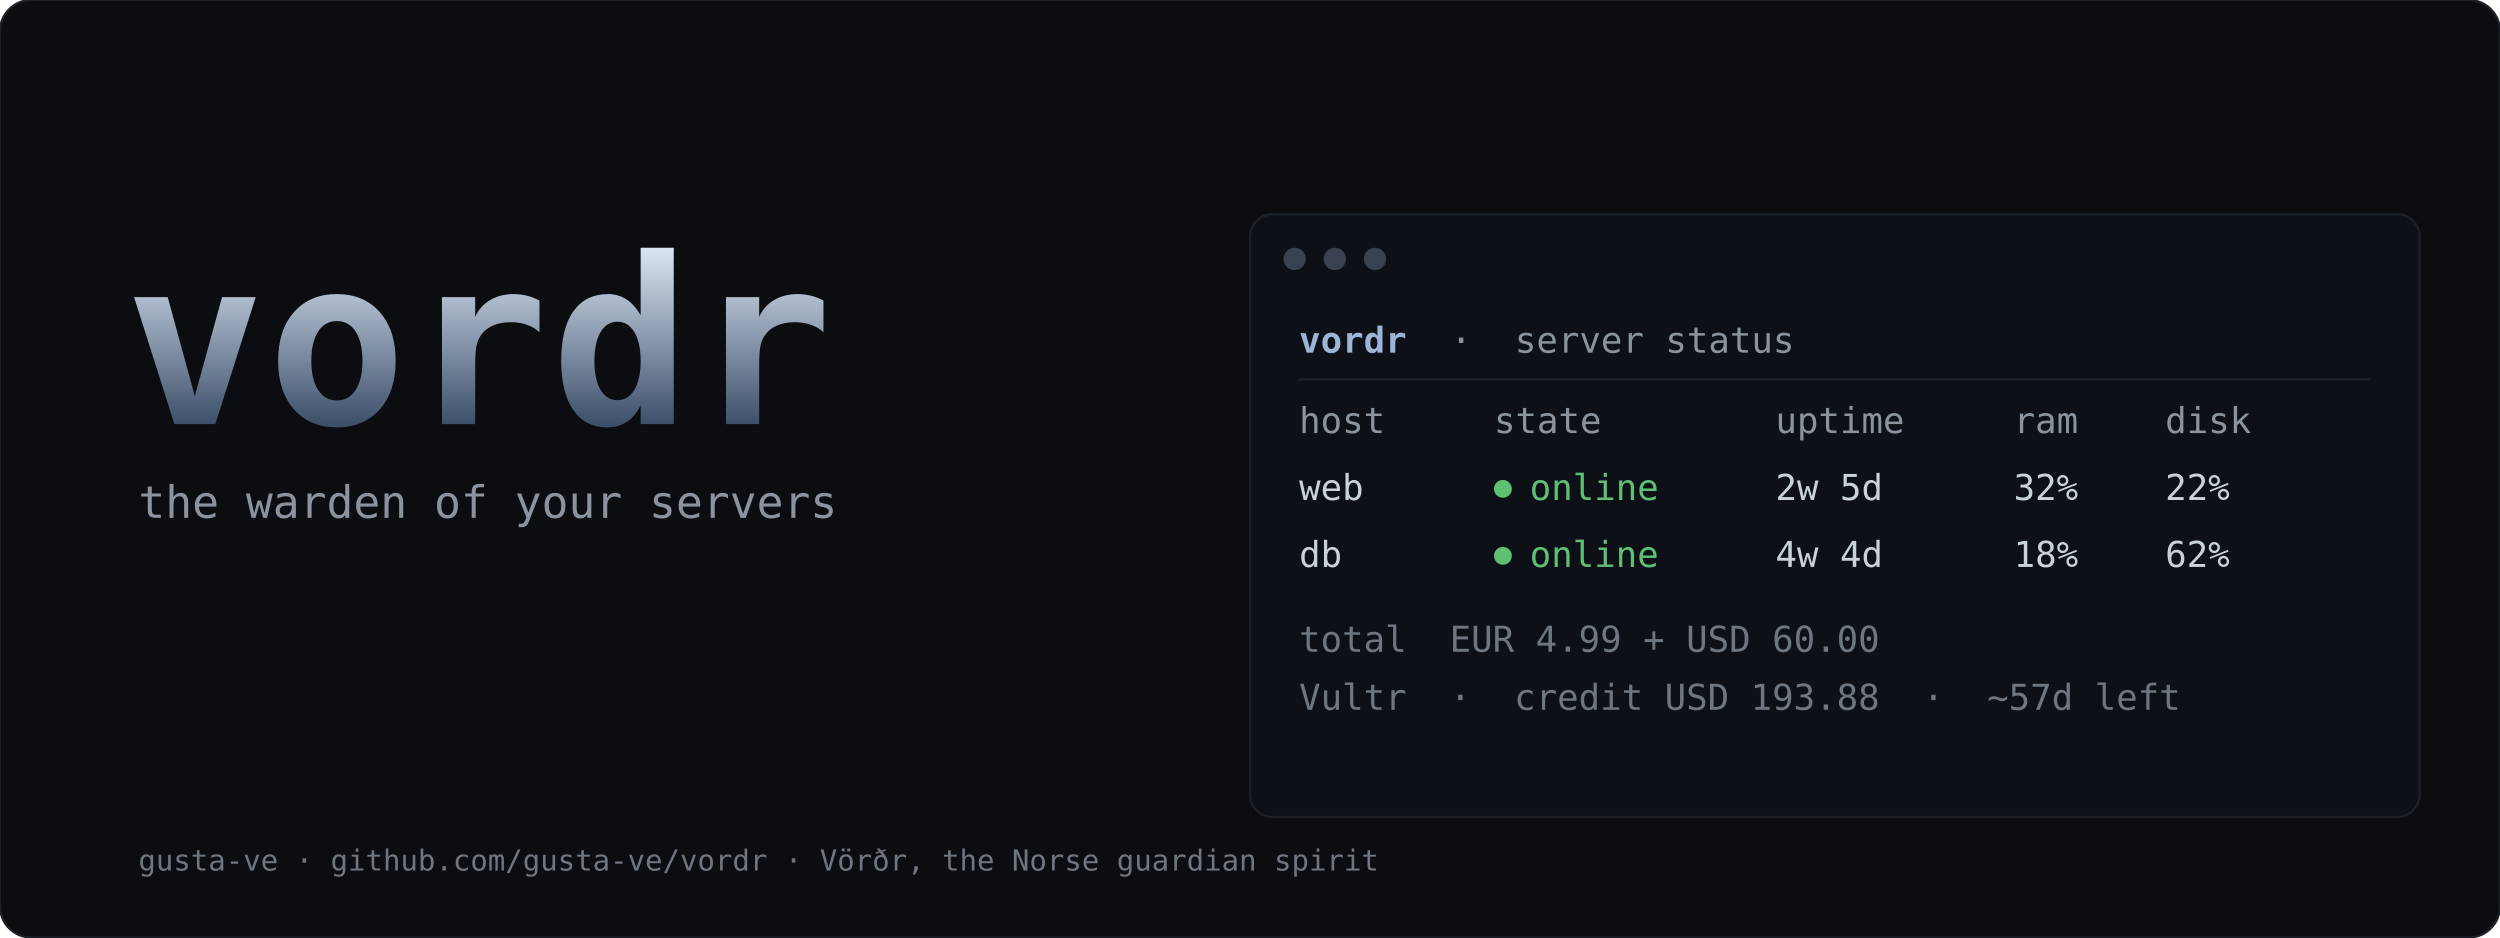
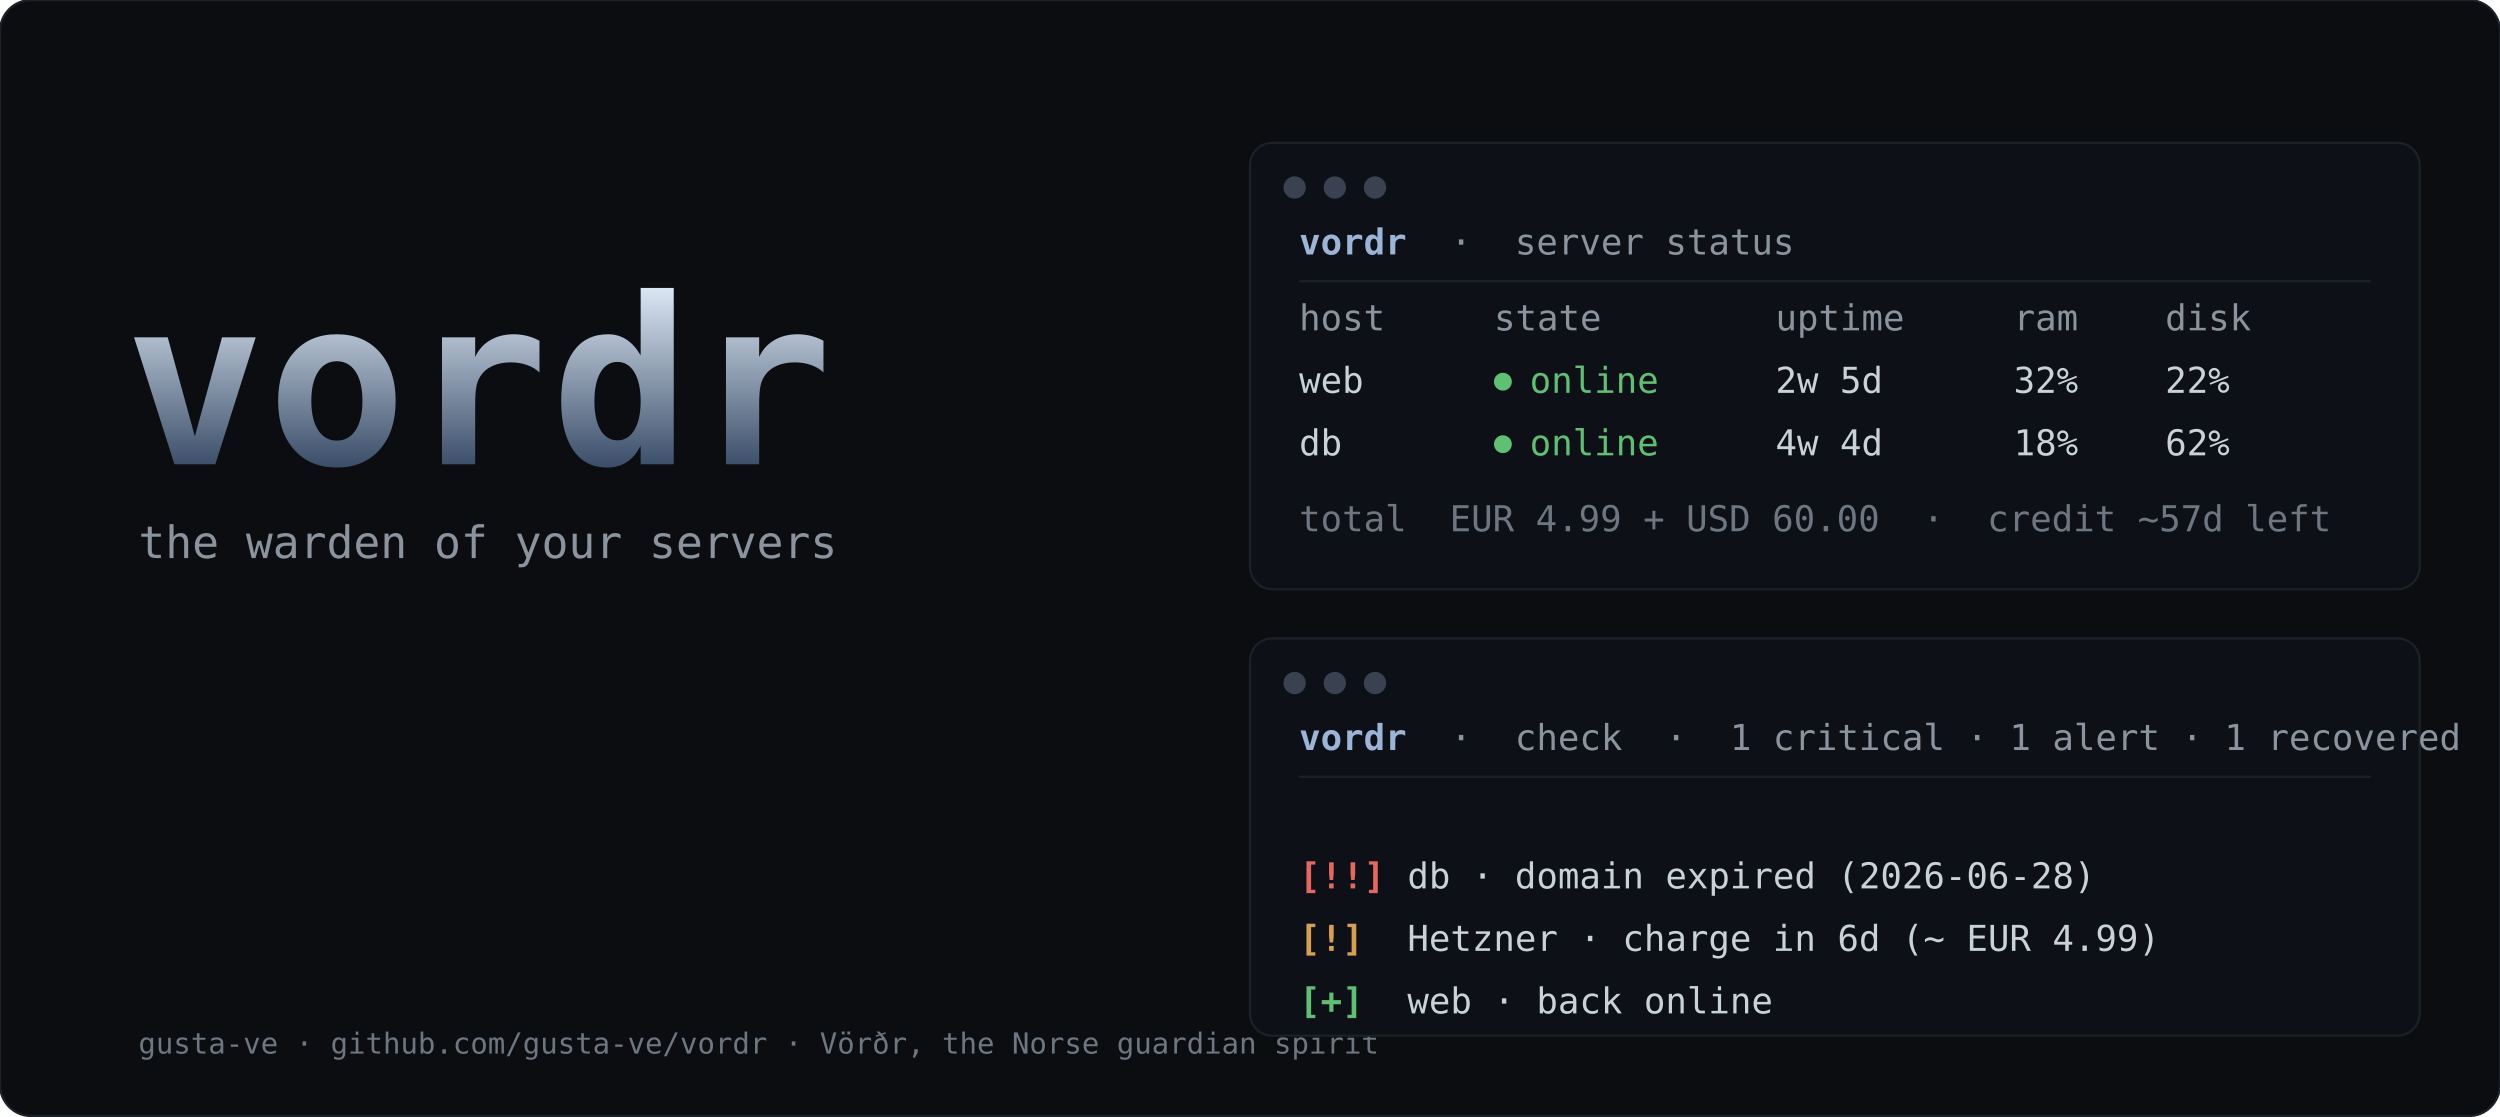
- <svg xmlns="http://www.w3.org/2000/svg" width="1120" height="420" viewBox="0 0 1120 420" font-family="ui-monospace,SFMono-Regular,Menlo,Consolas,monospace">
+ <svg xmlns="http://www.w3.org/2000/svg" width="1120" height="500" viewBox="0 0 1120 500" font-family="ui-monospace,SFMono-Regular,Menlo,Consolas,monospace">
  <defs>
    <linearGradient id="wm" x1="0" y1="0" x2="0" y2="1">
      <stop offset="0" stop-color="#dbe6f3" />
      <stop offset="1" stop-color="#3a4d68" />
    </linearGradient>
  </defs>
-   <rect width="1120" height="420" rx="14" fill="#0b0d10" stroke="#1c2128" />
-   <text x="56" y="190" font-size="104" font-weight="800" fill="url(#wm)" letter-spacing="1">vordr</text>
-   <text x="62" y="232" font-size="20" fill="#8b949e" xml:space="preserve">the warden of your servers</text>
-   <text x="62" y="390" font-size="13" fill="#6e7681" xml:space="preserve">gusta-ve · github.com/gusta-ve/vordr · Vörðr, the Norse guardian spirit</text>
-   <rect x="560" y="96" width="524" height="270" rx="10" fill="#0d1117" stroke="#1c2128" />
-   <circle cx="580" cy="116" r="5" fill="#3a4150" />
-   <circle cx="598" cy="116" r="5" fill="#3a4150" />
-   <circle cx="616" cy="116" r="5" fill="#3a4150" />
-   <text x="582" y="158" font-size="16" fill="#9cb4d6" font-weight="700" xml:space="preserve">vordr</text>
-   <text x="630.5" y="158" font-size="16" fill="#8b949e" xml:space="preserve">  ·  server status</text>
-   <line x1="582" y1="170" x2="1062" y2="170" stroke="#1c2128" />
-   <text x="582.0" y="194" font-size="16" fill="#8b949e" xml:space="preserve">host</text>
-   <text x="669.3" y="194" font-size="16" fill="#8b949e" xml:space="preserve">state</text>
-   <text x="795.4" y="194" font-size="16" fill="#8b949e" xml:space="preserve">uptime</text>
-   <text x="902.1" y="194" font-size="16" fill="#8b949e" xml:space="preserve">ram</text>
-   <text x="970.0" y="194" font-size="16" fill="#8b949e" xml:space="preserve">disk</text>
-   <text x="582.0" y="224" font-size="16" fill="#c9d1d9" xml:space="preserve">web</text>
-   <circle cx="673.3" cy="219" r="4" fill="#5fbf73" />
-   <text x="685.3" y="224" font-size="16" fill="#5fbf73" xml:space="preserve">online</text>
-   <text x="795.4" y="224" font-size="16" fill="#c9d1d9" xml:space="preserve">2w 5d</text>
-   <text x="902.1" y="224" font-size="16" fill="#c9d1d9" xml:space="preserve">32%</text>
-   <text x="970.0" y="224" font-size="16" fill="#c9d1d9" xml:space="preserve">22%</text>
-   <text x="582.0" y="254" font-size="16" fill="#c9d1d9" xml:space="preserve">db</text>
-   <circle cx="673.3" cy="249" r="4" fill="#5fbf73" />
-   <text x="685.3" y="254" font-size="16" fill="#5fbf73" xml:space="preserve">online</text>
-   <text x="795.4" y="254" font-size="16" fill="#c9d1d9" xml:space="preserve">4w 4d</text>
-   <text x="902.1" y="254" font-size="16" fill="#c9d1d9" xml:space="preserve">18%</text>
-   <text x="970.0" y="254" font-size="16" fill="#c9d1d9" xml:space="preserve">62%</text>
-   <text x="582" y="292" font-size="16" fill="#6e7681" xml:space="preserve">total  EUR 4.99 + USD 60.00</text>
-   <text x="582" y="318" font-size="16" fill="#6e7681" xml:space="preserve">Vultr  ·  credit USD 193.88  ·  ~57d left</text>
+   <rect width="1120" height="500" rx="14" fill="#0b0d10" stroke="#1c2128" />
+   <text x="56" y="208" font-size="104" font-weight="800" fill="url(#wm)" letter-spacing="1">vordr</text>
+   <text x="62" y="250" font-size="20" fill="#8b949e" xml:space="preserve">the warden of your servers</text>
+   <text x="62" y="472" font-size="13" fill="#6e7681" xml:space="preserve">gusta-ve · github.com/gusta-ve/vordr · Vörðr, the Norse guardian spirit</text>
+   <rect x="560" y="64" width="524" height="200" rx="10" fill="#0d1117" stroke="#1c2128" />
+   <circle cx="580" cy="84" r="5" fill="#3a4150" />
+   <circle cx="598" cy="84" r="5" fill="#3a4150" />
+   <circle cx="616" cy="84" r="5" fill="#3a4150" />
+   <text x="582" y="114" font-size="16" fill="#9cb4d6" font-weight="700" xml:space="preserve">vordr</text>
+   <text x="630.5" y="114" font-size="16" fill="#8b949e" xml:space="preserve">  ·  server status</text>
+   <line x1="582" y1="126" x2="1062" y2="126" stroke="#1c2128" />
+   <text x="582.0" y="148" font-size="16" fill="#8b949e" xml:space="preserve">host</text>
+   <text x="669.3" y="148" font-size="16" fill="#8b949e" xml:space="preserve">state</text>
+   <text x="795.4" y="148" font-size="16" fill="#8b949e" xml:space="preserve">uptime</text>
+   <text x="902.1" y="148" font-size="16" fill="#8b949e" xml:space="preserve">ram</text>
+   <text x="970.0" y="148" font-size="16" fill="#8b949e" xml:space="preserve">disk</text>
+   <text x="582.0" y="176" font-size="16" fill="#c9d1d9" xml:space="preserve">web</text>
+   <circle cx="673.3" cy="171" r="4" fill="#5fbf73" />
+   <text x="685.3" y="176" font-size="16" fill="#5fbf73" xml:space="preserve">online</text>
+   <text x="795.4" y="176" font-size="16" fill="#c9d1d9" xml:space="preserve">2w 5d</text>
+   <text x="902.1" y="176" font-size="16" fill="#c9d1d9" xml:space="preserve">32%</text>
+   <text x="970.0" y="176" font-size="16" fill="#c9d1d9" xml:space="preserve">22%</text>
+   <text x="582.0" y="204" font-size="16" fill="#c9d1d9" xml:space="preserve">db</text>
+   <circle cx="673.3" cy="199" r="4" fill="#5fbf73" />
+   <text x="685.3" y="204" font-size="16" fill="#5fbf73" xml:space="preserve">online</text>
+   <text x="795.4" y="204" font-size="16" fill="#c9d1d9" xml:space="preserve">4w 4d</text>
+   <text x="902.1" y="204" font-size="16" fill="#c9d1d9" xml:space="preserve">18%</text>
+   <text x="970.0" y="204" font-size="16" fill="#c9d1d9" xml:space="preserve">62%</text>
+   <text x="582" y="238" font-size="16" fill="#6e7681" xml:space="preserve">total  EUR 4.99 + USD 60.00  ·  credit ~57d left</text>
+   <rect x="560" y="286" width="524" height="178" rx="10" fill="#0d1117" stroke="#1c2128" />
+   <circle cx="580" cy="306" r="5" fill="#3a4150" />
+   <circle cx="598" cy="306" r="5" fill="#3a4150" />
+   <circle cx="616" cy="306" r="5" fill="#3a4150" />
+   <text x="582" y="336" font-size="16" fill="#9cb4d6" font-weight="700" xml:space="preserve">vordr</text>
+   <text x="630.5" y="336" font-size="16" fill="#8b949e" xml:space="preserve">  ·  check  ·  1 critical · 1 alert · 1 recovered</text>
+   <line x1="582" y1="348" x2="1062" y2="348" stroke="#1c2128" />
+   <text x="582" y="398" font-size="16" fill="#e5675f" font-weight="700" xml:space="preserve">[!!]</text>
+   <text x="630.5" y="398" font-size="16" fill="#c9d1d9" xml:space="preserve">db · domain expired (2026-06-28)</text>
+   <text x="582" y="426" font-size="16" fill="#d6a050" font-weight="700" xml:space="preserve">[!]</text>
+   <text x="630.5" y="426" font-size="16" fill="#c9d1d9" xml:space="preserve">Hetzner · charge in 6d (~ EUR 4.99)</text>
+   <text x="582" y="454" font-size="16" fill="#5fbf73" font-weight="700" xml:space="preserve">[+]</text>
+   <text x="630.5" y="454" font-size="16" fill="#c9d1d9" xml:space="preserve">web · back online</text>
</svg>
